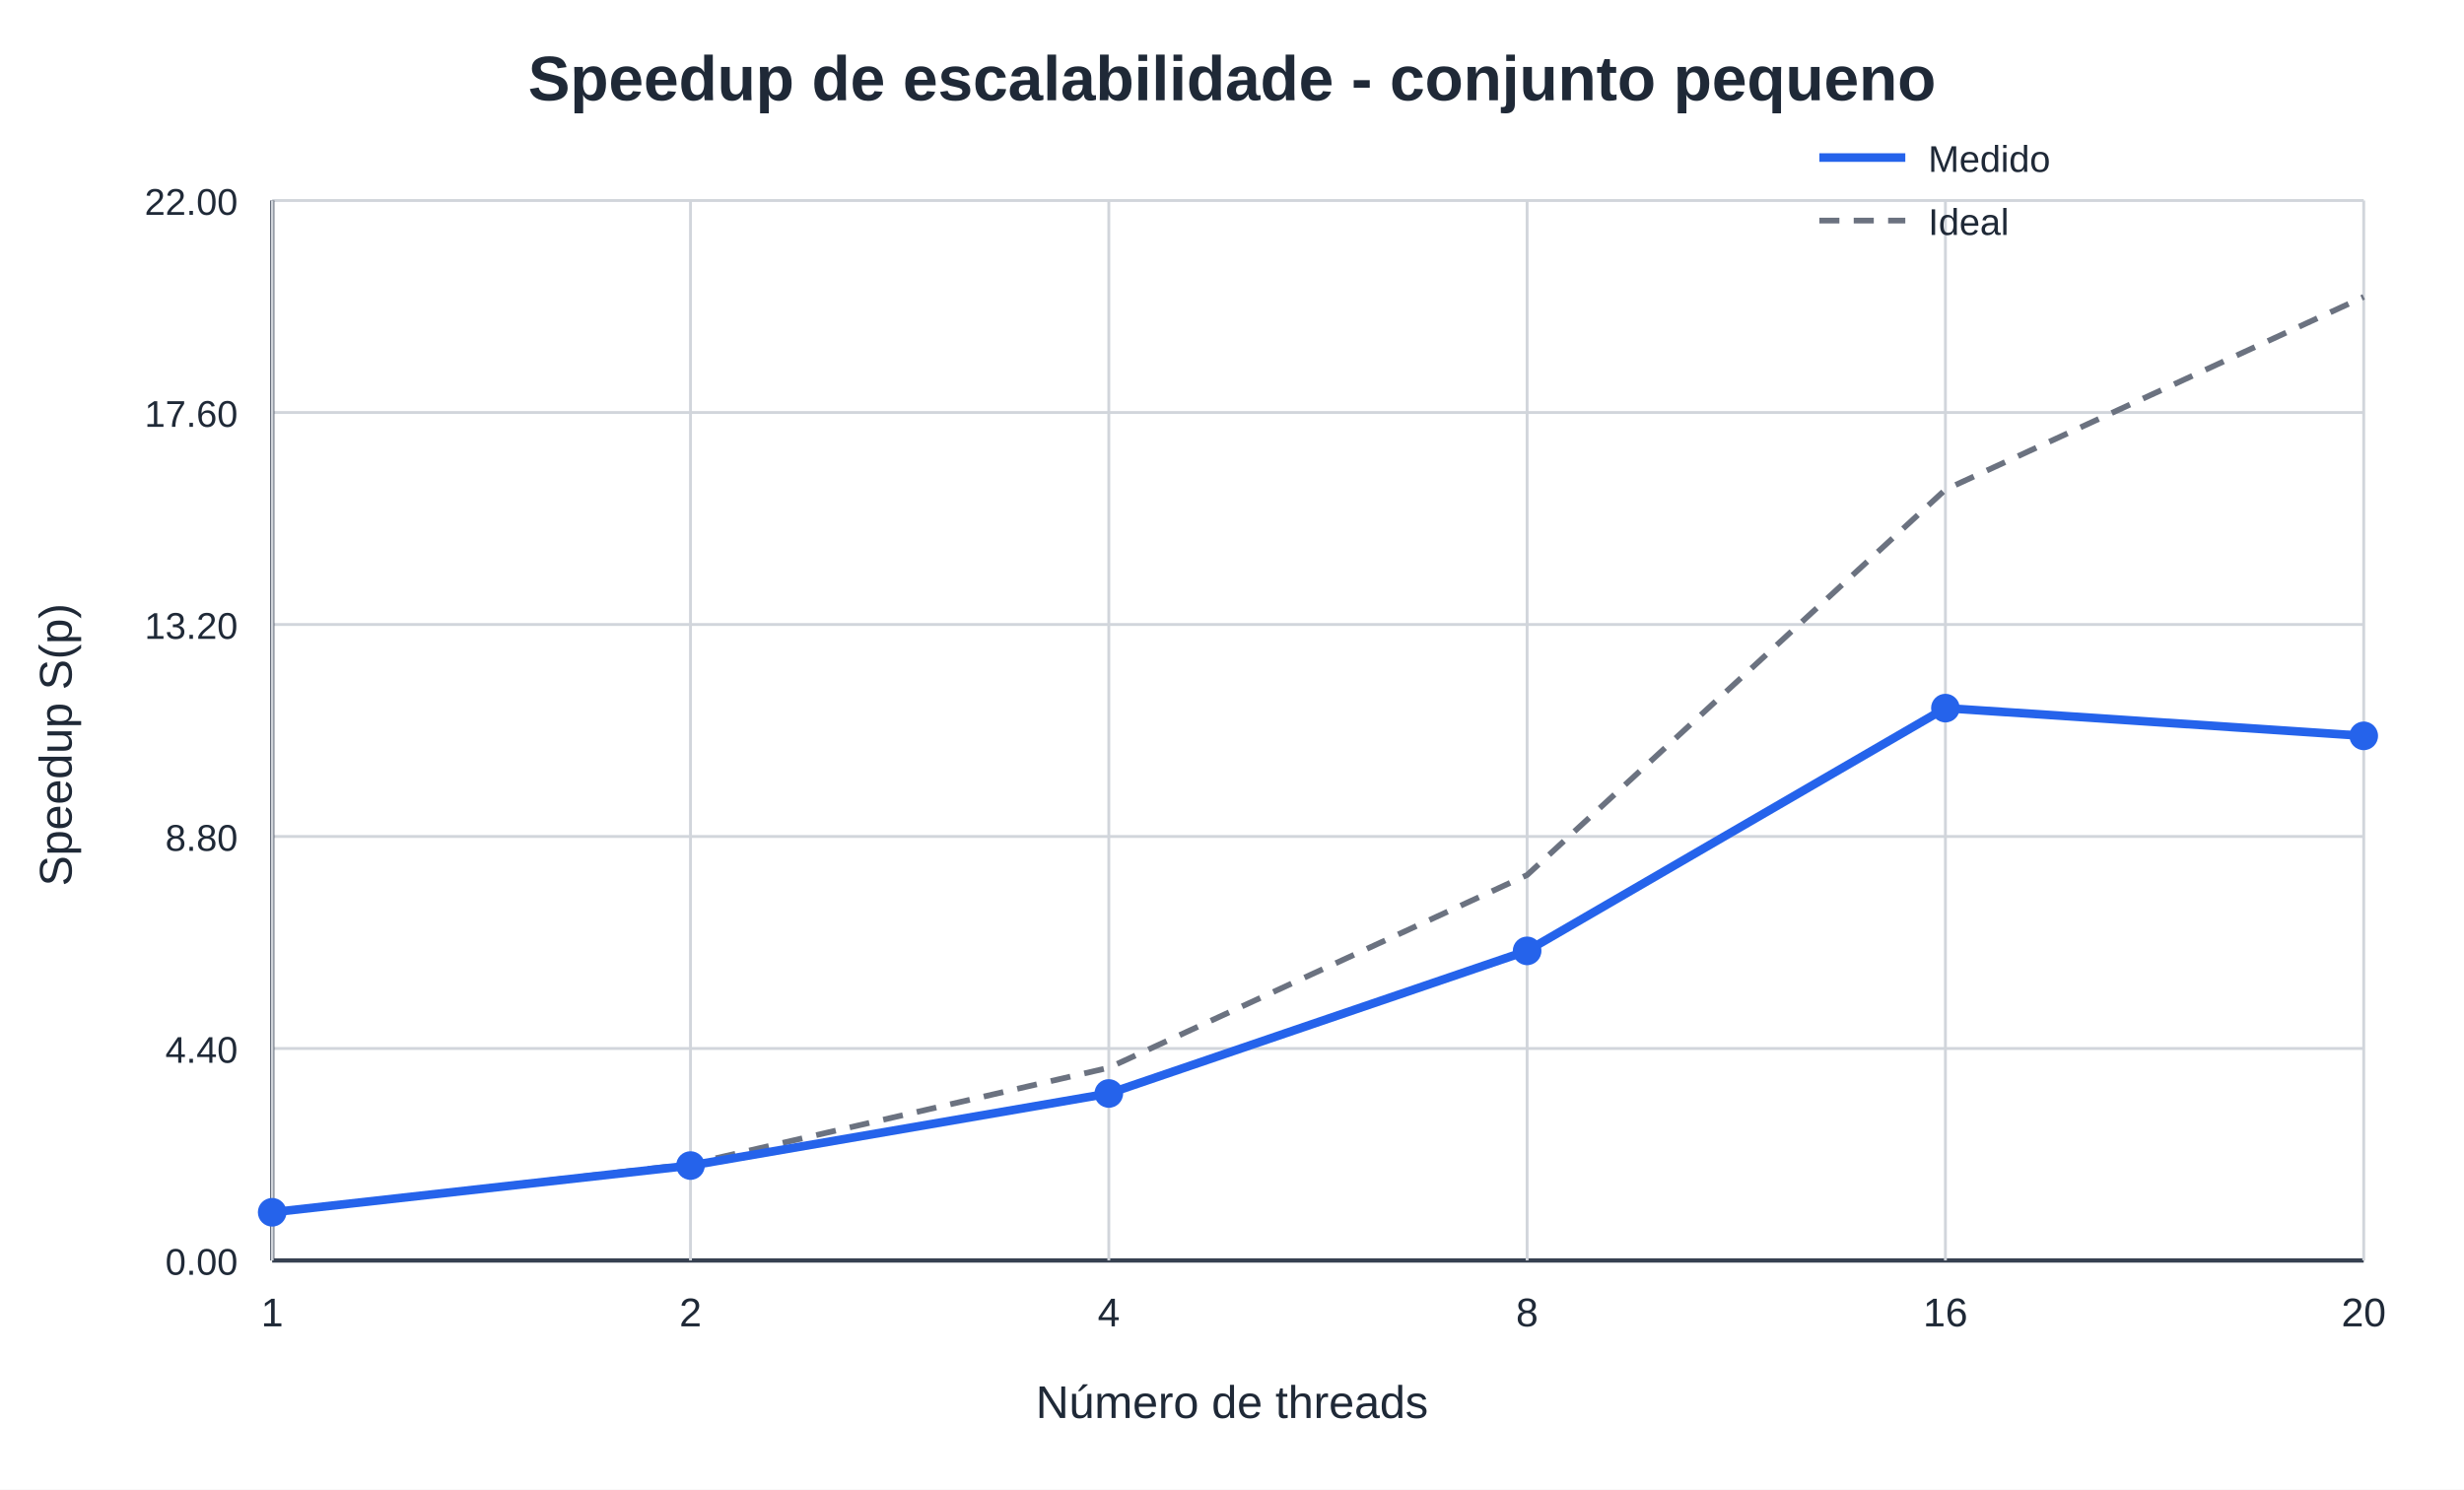
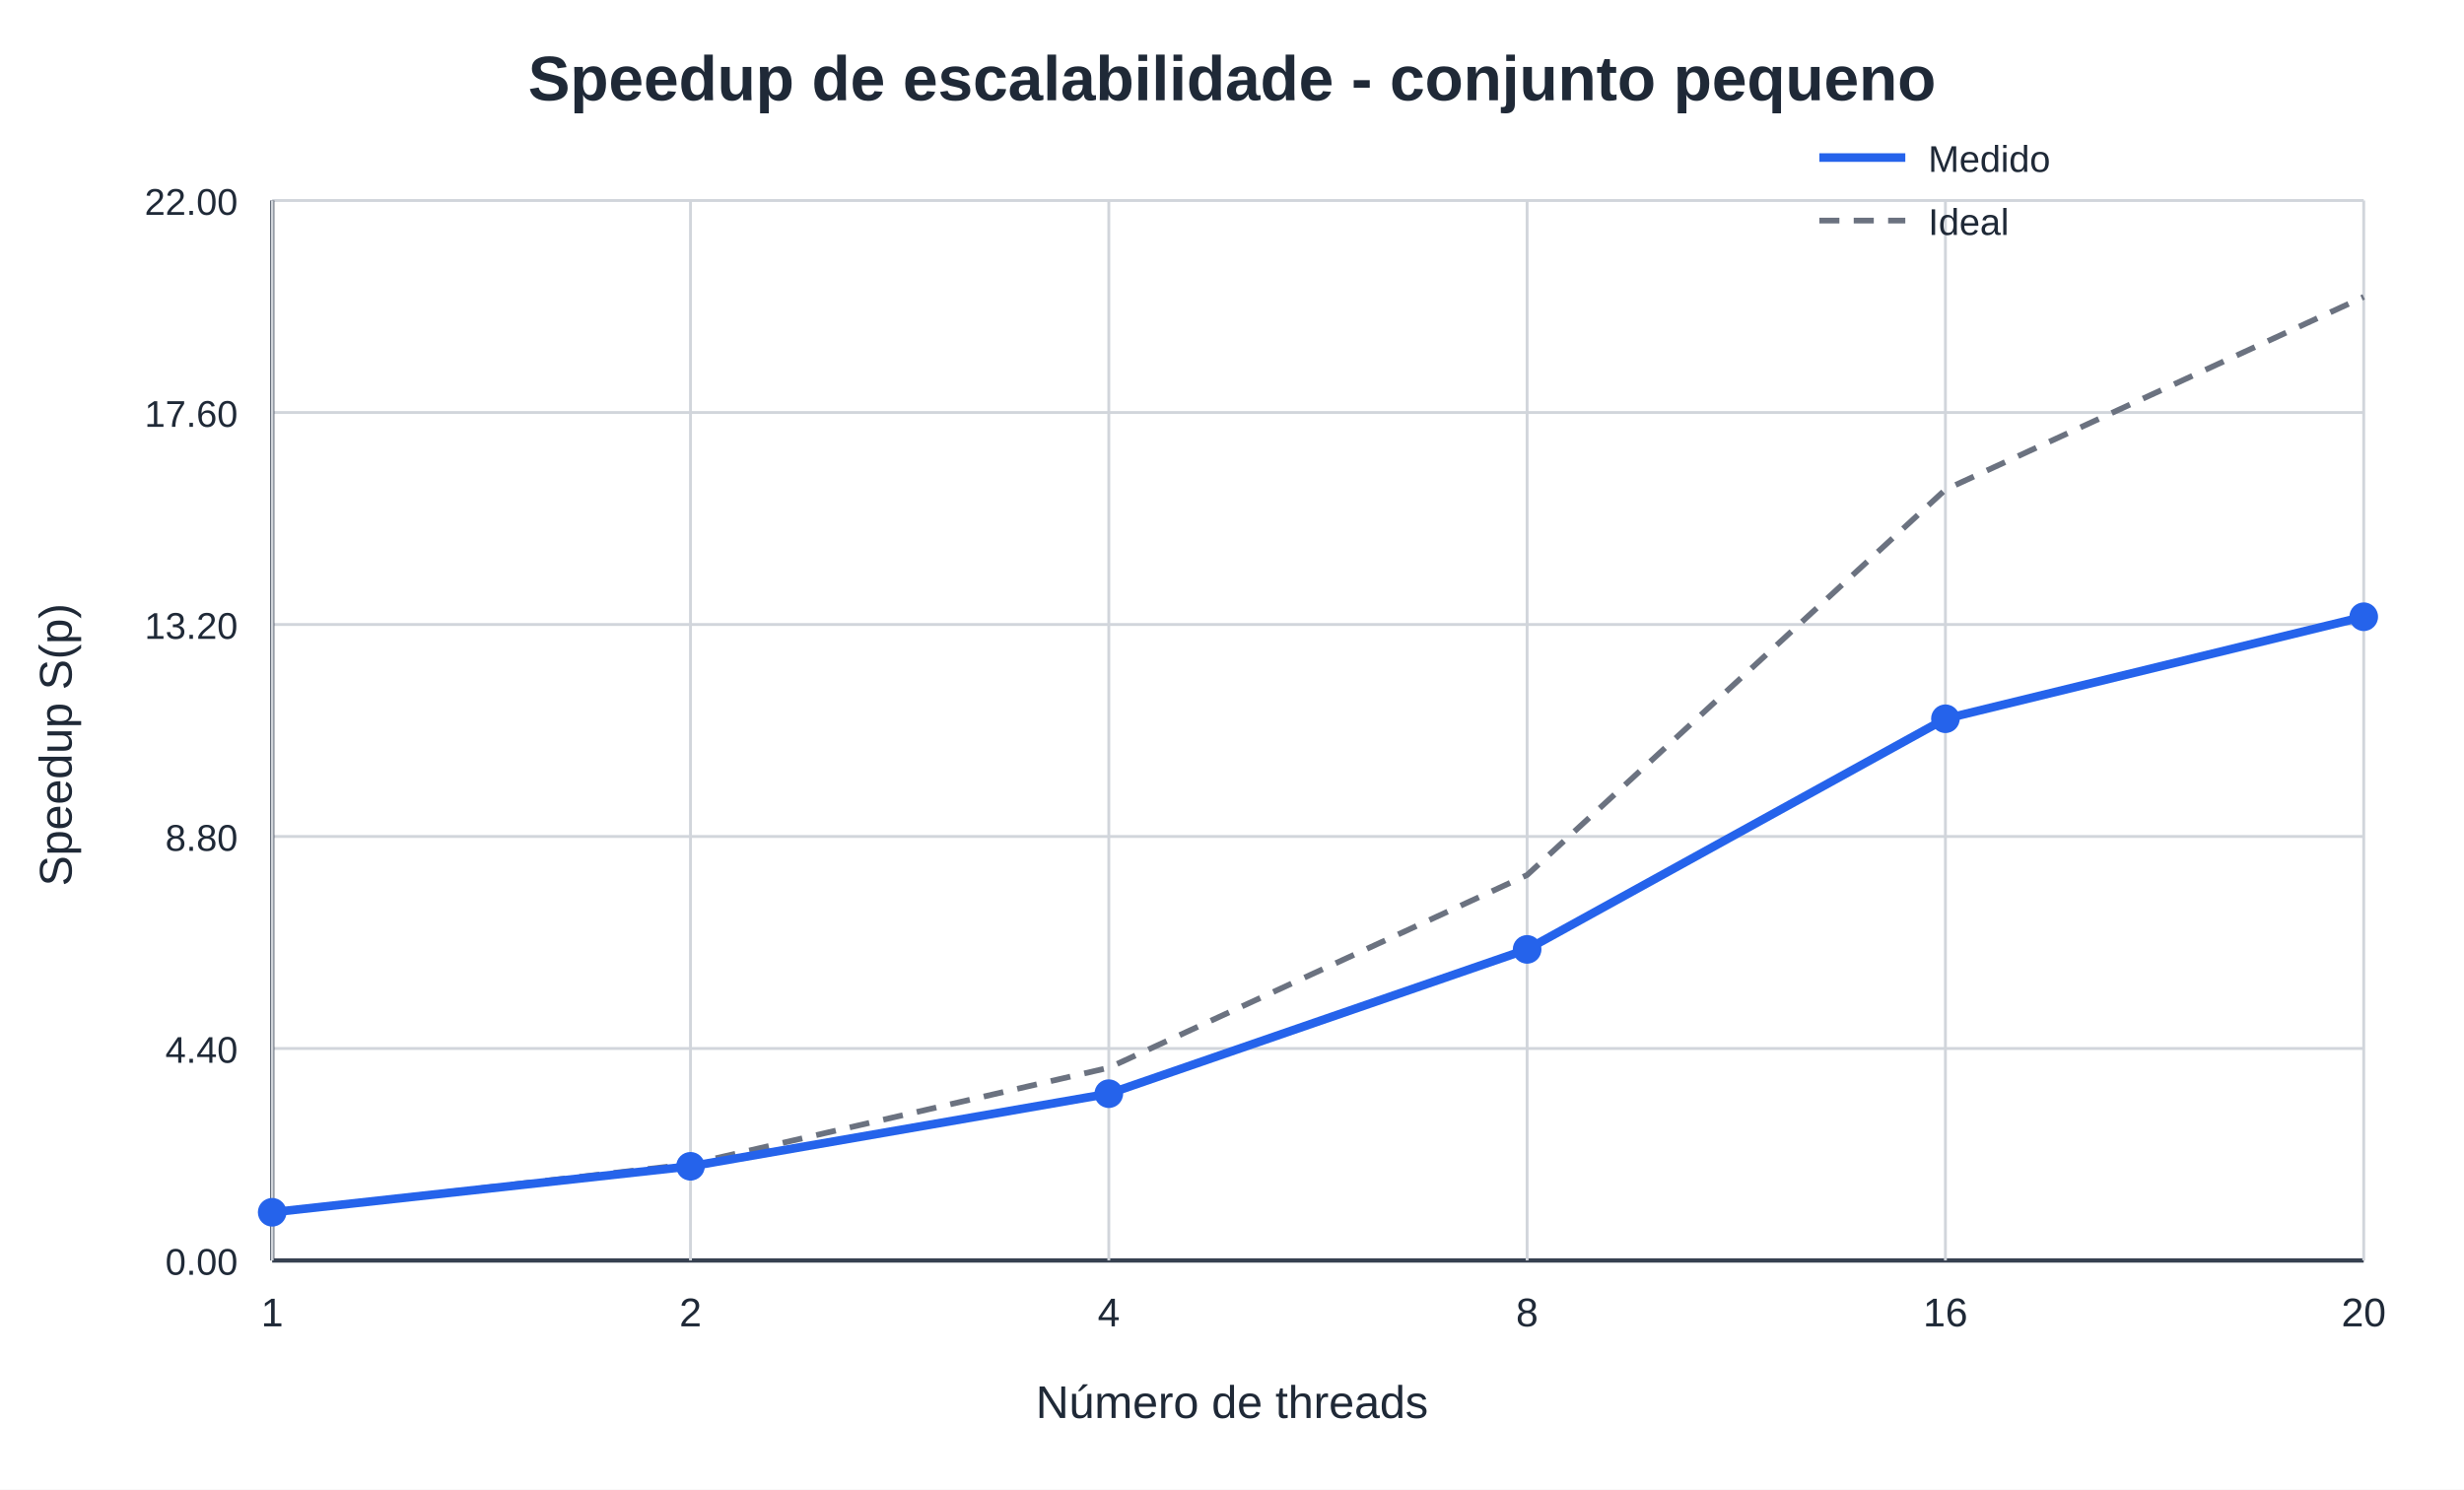
<svg xmlns="http://www.w3.org/2000/svg" width="860" height="520" viewBox="0 0 860 520">
  <rect width="100%" height="100%" fill="white" />
  <style>text { font-family: Arial, sans-serif; fill: #1f2937; } .grid { stroke: #d1d5db; stroke-width: 1; } .axis { stroke: #374151; stroke-width: 1.5; }</style>
  <text x="430.0" y="35" text-anchor="middle" font-size="22" font-weight="bold">Speedup de escalabilidade - conjunto pequeno</text>
  <line class="grid" x1="95" y1="440.00" x2="825" y2="440.00" />
  <text x="83" y="445.00" text-anchor="end" font-size="13">0.00</text>
  <line class="grid" x1="95" y1="366.00" x2="825" y2="366.00" />
  <text x="83" y="371.00" text-anchor="end" font-size="13">4.40</text>
  <line class="grid" x1="95" y1="292.00" x2="825" y2="292.00" />
  <text x="83" y="297.00" text-anchor="end" font-size="13">8.80</text>
  <line class="grid" x1="95" y1="218.00" x2="825" y2="218.00" />
  <text x="83" y="223.00" text-anchor="end" font-size="13">13.20</text>
  <line class="grid" x1="95" y1="144.00" x2="825" y2="144.00" />
  <text x="83" y="149.00" text-anchor="end" font-size="13">17.60</text>
  <line class="grid" x1="95" y1="70.00" x2="825" y2="70.00" />
  <text x="83" y="75.00" text-anchor="end" font-size="13">22.00</text>
  <line class="axis" x1="95" y1="70" x2="95" y2="440" />
  <line class="axis" x1="95" y1="440" x2="825" y2="440" />
  <text x="430.0" y="495" text-anchor="middle" font-size="16">Número de threads</text>
  <text x="25" y="260.0" text-anchor="middle" font-size="16" transform="rotate(-90 25 260.0)">Speedup S(p)</text>
  <line class="grid" x1="95.00" y1="70" x2="95.00" y2="440" />
  <text x="95.00" y="463" text-anchor="middle" font-size="14">1</text>
  <line class="grid" x1="241.00" y1="70" x2="241.00" y2="440" />
  <text x="241.00" y="463" text-anchor="middle" font-size="14">2</text>
  <line class="grid" x1="387.00" y1="70" x2="387.00" y2="440" />
  <text x="387.00" y="463" text-anchor="middle" font-size="14">4</text>
  <line class="grid" x1="533.00" y1="70" x2="533.00" y2="440" />
  <text x="533.00" y="463" text-anchor="middle" font-size="14">8</text>
  <line class="grid" x1="679.00" y1="70" x2="679.00" y2="440" />
  <text x="679.00" y="463" text-anchor="middle" font-size="14">16</text>
  <line class="grid" x1="825.00" y1="70" x2="825.00" y2="440" />
  <text x="825.00" y="463" text-anchor="middle" font-size="14">20</text>
  <polyline points="95.00,423.18 241.00,406.36 387.00,372.73 533.00,305.45 679.00,170.91 825.00,103.64" fill="none" stroke="#6b7280" stroke-width="2" stroke-dasharray="7,5" />
-   <polyline points="95.00,423.18 241.00,406.87 387.00,381.71 533.00,331.93 679.00,247.19 825.00,256.87" fill="none" stroke="#2563eb" stroke-width="3" />
+   <polyline points="95.00,423.18 241.00,407.13 387.00,381.78 533.00,331.41 679.00,250.90 825.00,215.29" fill="none" stroke="#2563eb" stroke-width="3" />
  <circle cx="95.00" cy="423.18" r="5" fill="#2563eb" />
-   <circle cx="241.00" cy="406.87" r="5" fill="#2563eb" />
-   <circle cx="387.00" cy="381.71" r="5" fill="#2563eb" />
-   <circle cx="533.00" cy="331.93" r="5" fill="#2563eb" />
-   <circle cx="679.00" cy="247.19" r="5" fill="#2563eb" />
-   <circle cx="825.00" cy="256.87" r="5" fill="#2563eb" />
+   <circle cx="241.00" cy="407.13" r="5" fill="#2563eb" />
+   <circle cx="387.00" cy="381.78" r="5" fill="#2563eb" />
+   <circle cx="533.00" cy="331.41" r="5" fill="#2563eb" />
+   <circle cx="679.00" cy="250.90" r="5" fill="#2563eb" />
+   <circle cx="825.00" cy="215.29" r="5" fill="#2563eb" />
  <line x1="635" y1="55" x2="665" y2="55" stroke="#2563eb" stroke-width="3" />
  <text x="673" y="60" font-size="13">Medido</text>
  <line x1="635" y1="77" x2="665" y2="77" stroke="#6b7280" stroke-width="2" stroke-dasharray="7,5" />
  <text x="673" y="82" font-size="13">Ideal</text>
</svg>
